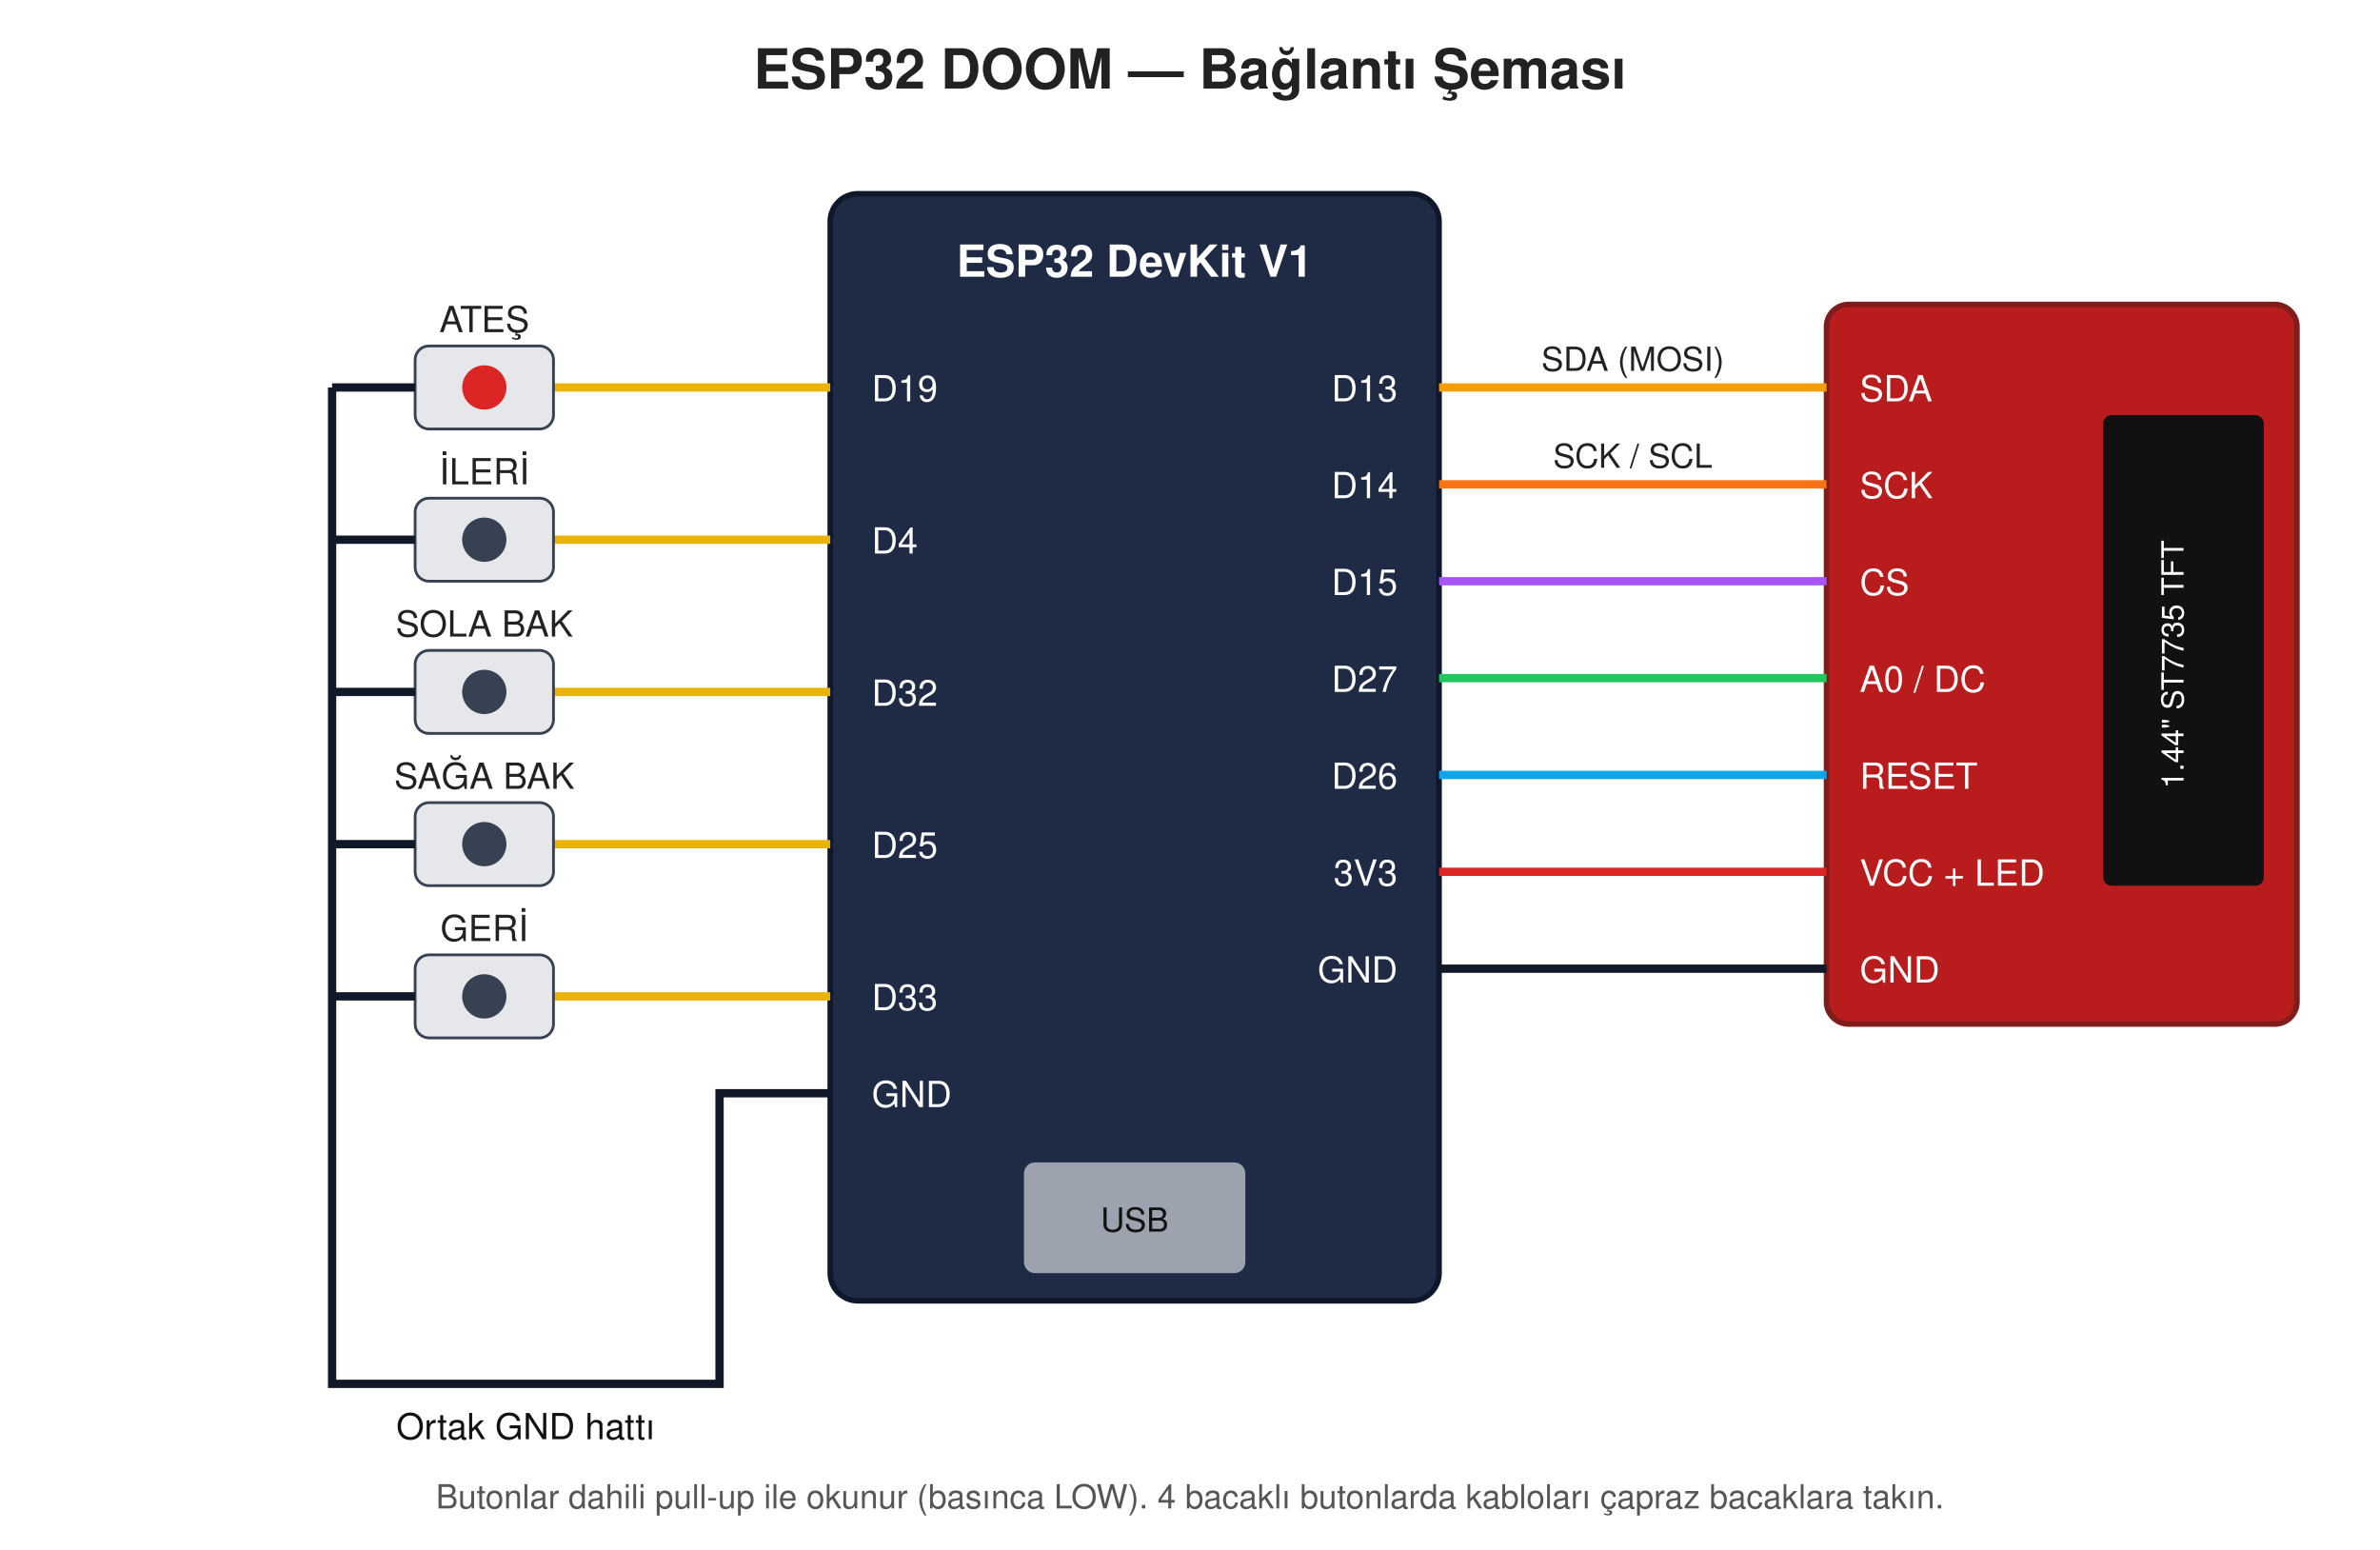
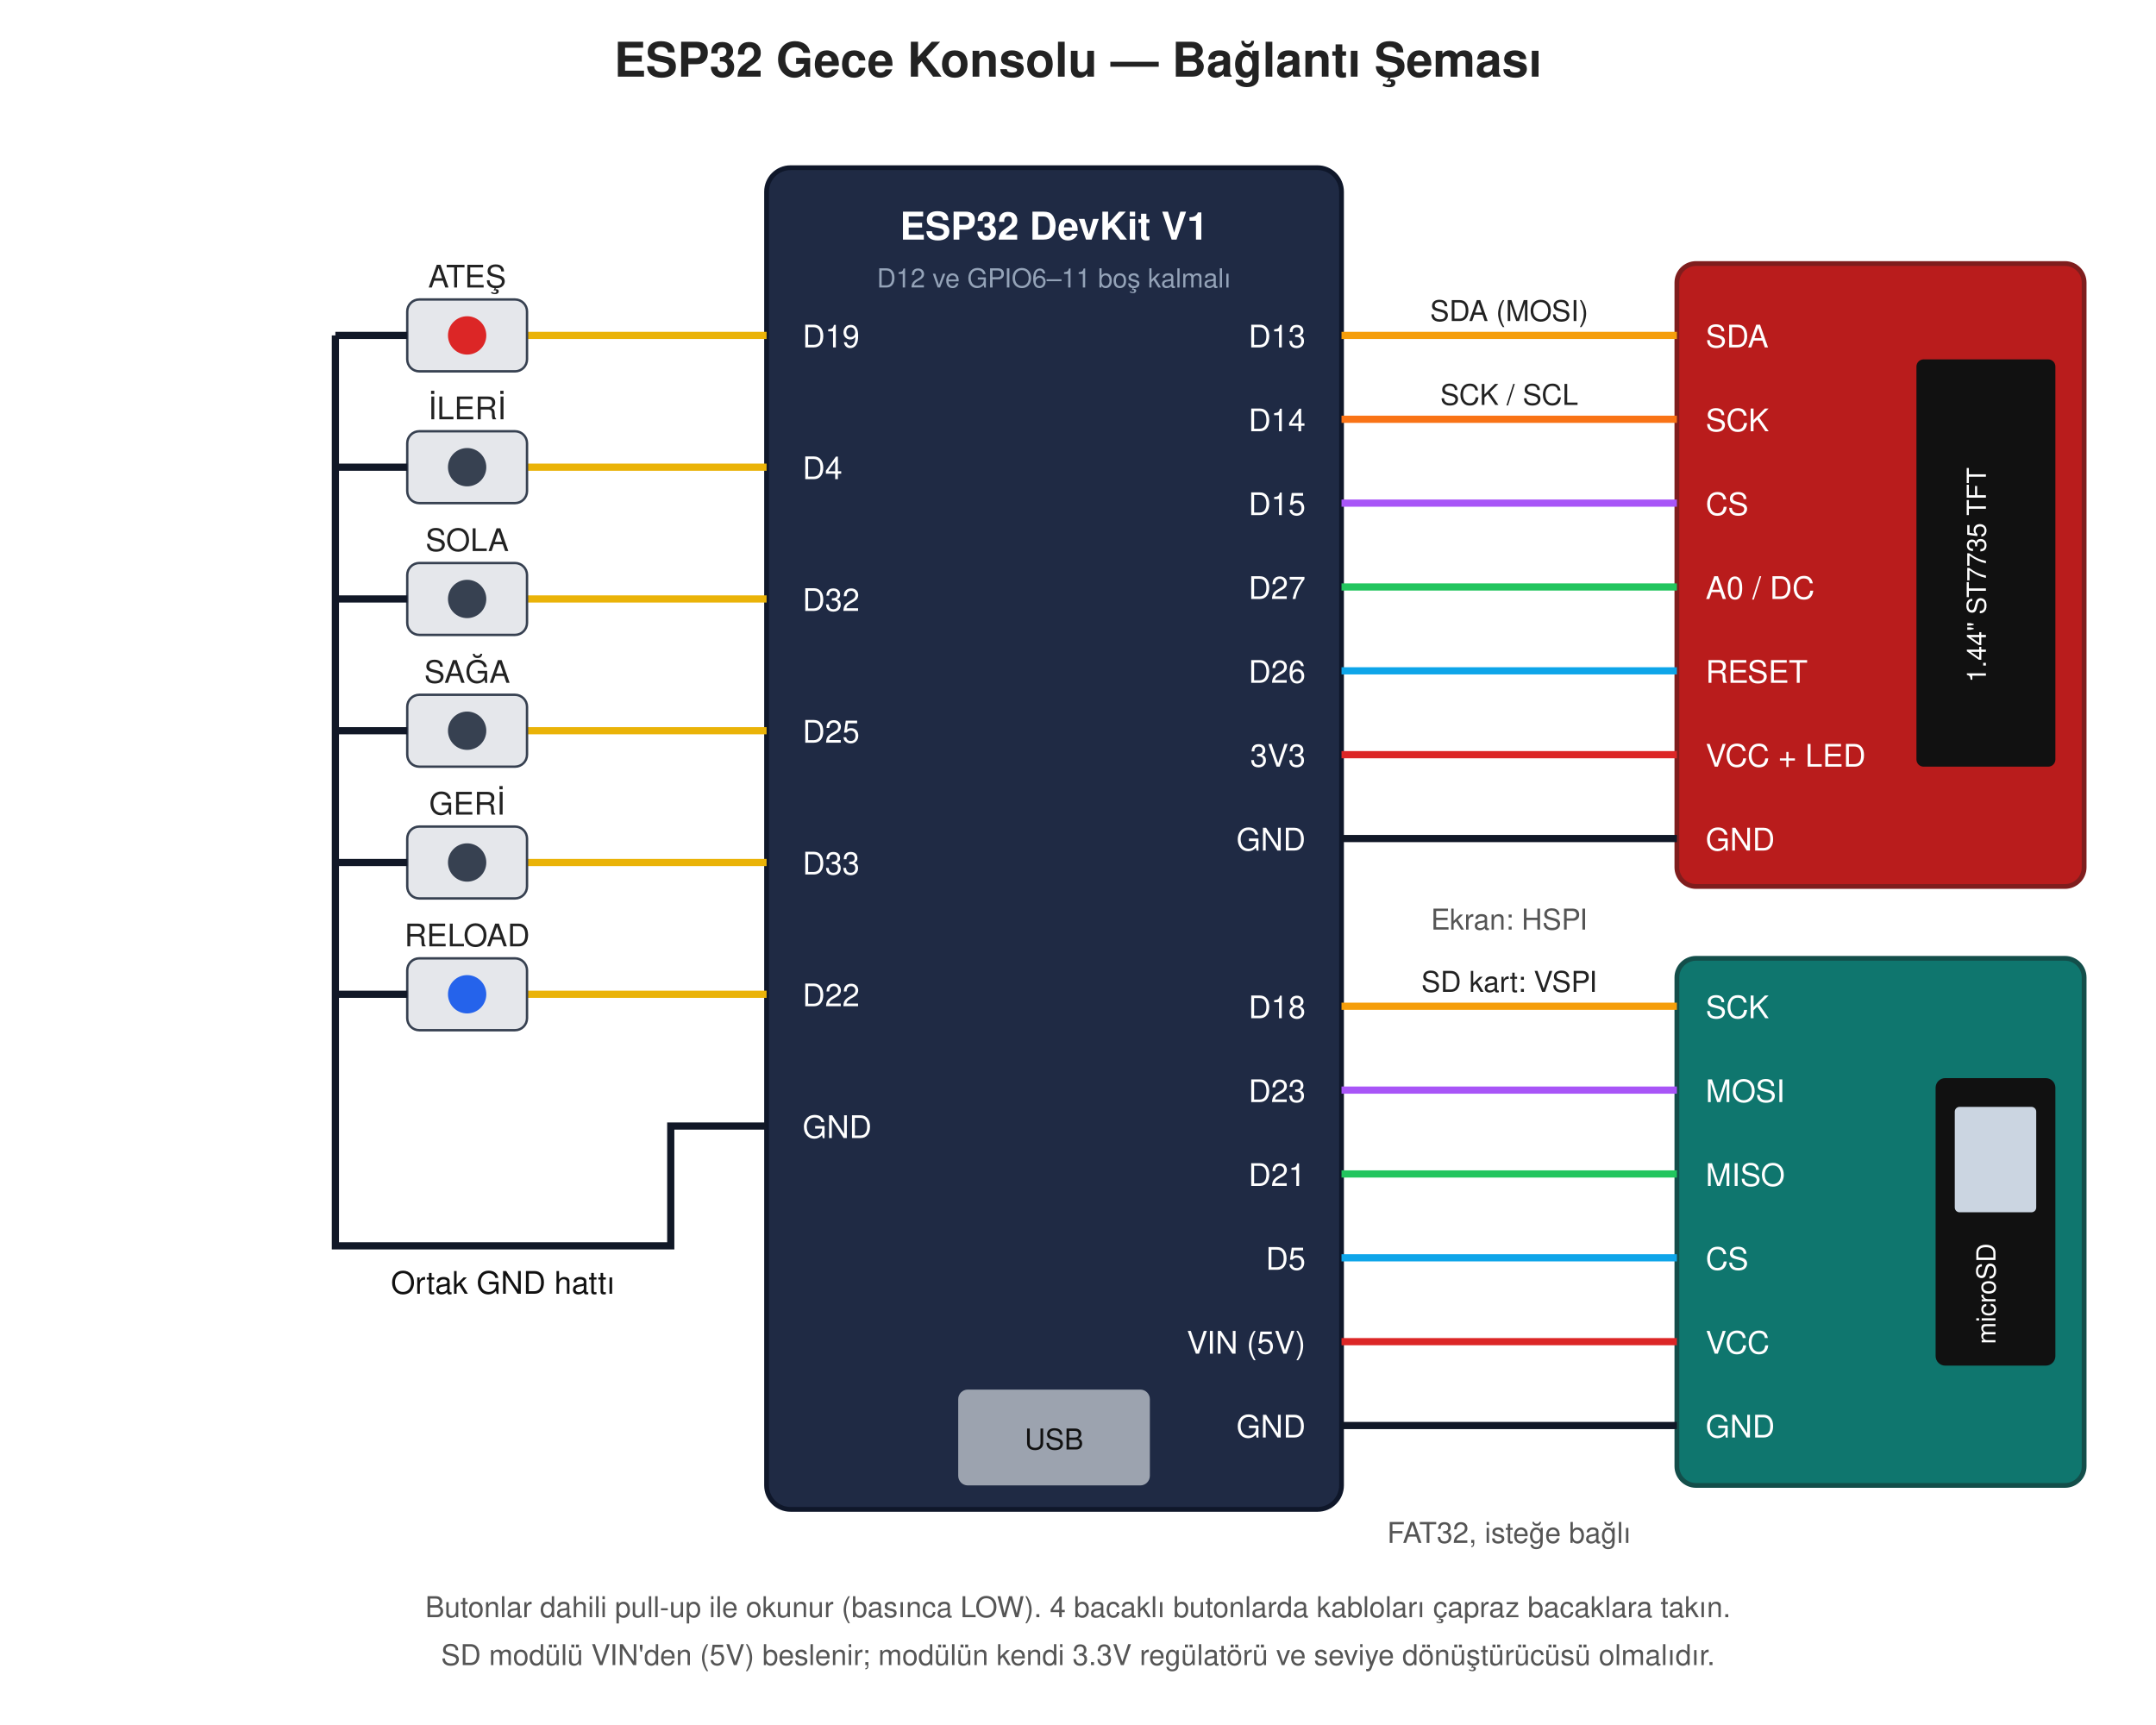
- <svg xmlns="http://www.w3.org/2000/svg" viewBox="0 0 860 560" font-family="Helvetica, Arial, sans-serif" font-size="14">
-   <rect width="860" height="560" fill="#ffffff" />
-   <text x="430" y="32" text-anchor="middle" font-size="20" font-weight="bold" fill="#222">ESP32 DOOM — Bağlantı Şeması</text>
-   <rect x="300" y="70" width="220" height="400" rx="10" fill="#1f2a44" stroke="#0f172a" stroke-width="2" />
-   <text x="410" y="100" text-anchor="middle" fill="#fff" font-size="16" font-weight="bold">ESP32 DevKit V1</text>
-   <rect x="370" y="420" width="80" height="40" rx="4" fill="#9ca3af" />
-   <text x="410" y="445" text-anchor="middle" fill="#111" font-size="12">USB</text>
+ <svg xmlns="http://www.w3.org/2000/svg" viewBox="0 0 900 720" font-family="Helvetica, Arial, sans-serif" font-size="14">
+   <rect width="900" height="720" fill="#ffffff" />
+   <text x="450" y="32" text-anchor="middle" font-size="20" font-weight="bold" fill="#222">ESP32 Gece Konsolu — Bağlantı Şeması</text>
+   <rect x="320" y="70" width="240" height="560" rx="10" fill="#1f2a44" stroke="#0f172a" stroke-width="2" />
+   <text x="440" y="100" text-anchor="middle" fill="#fff" font-size="16" font-weight="bold">ESP32 DevKit V1</text>
+   <text x="440" y="120" text-anchor="middle" fill="#94a3b8" font-size="11">D12 ve GPIO6–11 boş kalmalı</text>
+   <rect x="400" y="580" width="80" height="40" rx="4" fill="#9ca3af" />
+   <text x="440" y="605" text-anchor="middle" fill="#111" font-size="12">USB</text>
  <g fill="#fff" font-size="13">
-     <text x="505" y="145" text-anchor="end">D13</text>
-     <text x="505" y="180" text-anchor="end">D14</text>
-     <text x="505" y="215" text-anchor="end">D15</text>
-     <text x="505" y="250" text-anchor="end">D27</text>
-     <text x="505" y="285" text-anchor="end">D26</text>
-     <text x="505" y="320" text-anchor="end">3V3</text>
-     <text x="505" y="355" text-anchor="end">GND</text>
+     <text x="545" y="145" text-anchor="end">D13</text>
+     <text x="545" y="180" text-anchor="end">D14</text>
+     <text x="545" y="215" text-anchor="end">D15</text>
+     <text x="545" y="250" text-anchor="end">D27</text>
+     <text x="545" y="285" text-anchor="end">D26</text>
+     <text x="545" y="320" text-anchor="end">3V3</text>
+     <text x="545" y="355" text-anchor="end">GND</text>
+     <text x="545" y="425" text-anchor="end">D18</text>
+     <text x="545" y="460" text-anchor="end">D23</text>
+     <text x="545" y="495" text-anchor="end">D21</text>
+     <text x="545" y="530" text-anchor="end">D5</text>
+     <text x="545" y="565" text-anchor="end">VIN (5V)</text>
+     <text x="545" y="600" text-anchor="end">GND</text>
  </g>
  <g fill="#fff" font-size="13">
-     <text x="315" y="145">D19</text>
-     <text x="315" y="200">D4</text>
-     <text x="315" y="255">D32</text>
-     <text x="315" y="310">D25</text>
-     <text x="315" y="365">D33</text>
-     <text x="315" y="400">GND</text>
+     <text x="335" y="145">D19</text>
+     <text x="335" y="200">D4</text>
+     <text x="335" y="255">D32</text>
+     <text x="335" y="310">D25</text>
+     <text x="335" y="365">D33</text>
+     <text x="335" y="420">D22</text>
+     <text x="335" y="475">GND</text>
  </g>
-   <rect x="660" y="110" width="170" height="260" rx="8" fill="#b91c1c" stroke="#7f1d1d" stroke-width="2" />
-   <rect x="760" y="150" width="58" height="170" rx="3" fill="#111" />
-   <text x="789" y="240" text-anchor="middle" fill="#fff" font-size="11" transform="rotate(-90 789 240)">1.44" ST7735 TFT</text>
+   <rect x="700" y="110" width="170" height="260" rx="8" fill="#b91c1c" stroke="#7f1d1d" stroke-width="2" />
+   <rect x="800" y="150" width="58" height="170" rx="3" fill="#111" />
+   <text x="829" y="240" text-anchor="middle" fill="#fff" font-size="11" transform="rotate(-90 829 240)">1.44" ST7735 TFT</text>
  <g fill="#fff" font-size="13">
-     
-   </g>
-   <g fill="#fff" font-size="13">
-     <text x="672" y="215">CS</text>
-     <text x="672" y="250">A0 / DC</text>
-     <text x="672" y="285">RESET</text>
-     <text x="672" y="320">VCC + LED</text>
-     <text x="672" y="355">GND</text>
+     <text x="712" y="145">SDA</text>
+     <text x="712" y="180">SCK</text>
+     <text x="712" y="215">CS</text>
+     <text x="712" y="250">A0 / DC</text>
+     <text x="712" y="285">RESET</text>
+     <text x="712" y="320">VCC + LED</text>
+     <text x="712" y="355">GND</text>
  </g>
  <g stroke-width="3" fill="none">
-     <path d="M520 140 H660" stroke="#f59e0b" />
-     <path d="M520 175 H660" stroke="#f97316" />
-     <path d="M520 210 H660" stroke="#a855f7" />
-     <path d="M520 245 H660" stroke="#22c55e" />
-     <path d="M520 280 H660" stroke="#0ea5e9" />
-     <path d="M520 315 H660" stroke="#dc2626" />
-     <path d="M520 350 H660" stroke="#111827" />
+     <path d="M560 140 H700" stroke="#f59e0b" />
+     <path d="M560 175 H700" stroke="#f97316" />
+     <path d="M560 210 H700" stroke="#a855f7" />
+     <path d="M560 245 H700" stroke="#22c55e" />
+     <path d="M560 280 H700" stroke="#0ea5e9" />
+     <path d="M560 315 H700" stroke="#dc2626" />
+     <path d="M560 350 H700" stroke="#111827" />
  </g>
  <g fill="#222" font-size="12">
-     <text x="590" y="134" text-anchor="middle">SDA (MOSI)</text>
-     <text x="590" y="169" text-anchor="middle">SCK / SCL</text>
+     <text x="630" y="134" text-anchor="middle">SDA (MOSI)</text>
+     <text x="630" y="169" text-anchor="middle">SCK / SCL</text>
+     <text x="630" y="388" text-anchor="middle" fill="#555">Ekran: HSPI</text>
  </g>
-   <text x="672" y="145" fill="#fff" font-size="13">SDA</text>
-   <text x="672" y="180" fill="#fff" font-size="13">SCK</text>
+   <rect x="700" y="400" width="170" height="220" rx="8" fill="#0f766e" stroke="#134e4a" stroke-width="2" />
+   <rect x="808" y="450" width="50" height="120" rx="4" fill="#111" />
+   <rect x="816" y="462" width="34" height="44" rx="2" fill="#cbd5e1" />
+   <text x="833" y="540" text-anchor="middle" fill="#fff" font-size="11" transform="rotate(-90 833 540)">microSD</text>
+   <g fill="#fff" font-size="13">
+     <text x="712" y="425">SCK</text>
+     <text x="712" y="460">MOSI</text>
+     <text x="712" y="495">MISO</text>
+     <text x="712" y="530">CS</text>
+     <text x="712" y="565">VCC</text>
+     <text x="712" y="600">GND</text>
+   </g>
+   <g stroke-width="3" fill="none">
+     <path d="M560 420 H700" stroke="#f59e0b" />
+     <path d="M560 455 H700" stroke="#a855f7" />
+     <path d="M560 490 H700" stroke="#22c55e" />
+     <path d="M560 525 H700" stroke="#0ea5e9" />
+     <path d="M560 560 H700" stroke="#dc2626" />
+     <path d="M560 595 H700" stroke="#111827" />
+   </g>
+   <g fill="#222" font-size="12">
+     <text x="630" y="414" text-anchor="middle">SD kart: VSPI</text>
+     <text x="630" y="644" text-anchor="middle" fill="#555">FAT32, isteğe bağlı</text>
+   </g>
  <g font-size="13" fill="#222">
    <g>
-       <path d="M300 140 H200" stroke="#eab308" stroke-width="3" />
-       <rect x="150" y="125" width="50" height="30" rx="5" fill="#e5e7eb" stroke="#374151" />
-       <circle cx="175" cy="140" r="8" fill="#dc2626" />
-       <text x="175" y="120" text-anchor="middle">ATEŞ</text>
+       <path d="M320 140 H220" stroke="#eab308" stroke-width="3" />
+       <rect x="170" y="125" width="50" height="30" rx="5" fill="#e5e7eb" stroke="#374151" />
+       <circle cx="195" cy="140" r="8" fill="#dc2626" />
+       <text x="195" y="120" text-anchor="middle">ATEŞ</text>
    </g>
    <g>
-       <path d="M300 195 H200" stroke="#eab308" stroke-width="3" />
-       <rect x="150" y="180" width="50" height="30" rx="5" fill="#e5e7eb" stroke="#374151" />
-       <circle cx="175" cy="195" r="8" fill="#374151" />
-       <text x="175" y="175" text-anchor="middle">İLERİ</text>
+       <path d="M320 195 H220" stroke="#eab308" stroke-width="3" />
+       <rect x="170" y="180" width="50" height="30" rx="5" fill="#e5e7eb" stroke="#374151" />
+       <circle cx="195" cy="195" r="8" fill="#374151" />
+       <text x="195" y="175" text-anchor="middle">İLERİ</text>
    </g>
    <g>
-       <path d="M300 250 H200" stroke="#eab308" stroke-width="3" />
-       <rect x="150" y="235" width="50" height="30" rx="5" fill="#e5e7eb" stroke="#374151" />
-       <circle cx="175" cy="250" r="8" fill="#374151" />
-       <text x="175" y="230" text-anchor="middle">SOLA BAK</text>
+       <path d="M320 250 H220" stroke="#eab308" stroke-width="3" />
+       <rect x="170" y="235" width="50" height="30" rx="5" fill="#e5e7eb" stroke="#374151" />
+       <circle cx="195" cy="250" r="8" fill="#374151" />
+       <text x="195" y="230" text-anchor="middle">SOLA</text>
    </g>
    <g>
-       <path d="M300 305 H200" stroke="#eab308" stroke-width="3" />
-       <rect x="150" y="290" width="50" height="30" rx="5" fill="#e5e7eb" stroke="#374151" />
-       <circle cx="175" cy="305" r="8" fill="#374151" />
-       <text x="175" y="285" text-anchor="middle">SAĞA BAK</text>
+       <path d="M320 305 H220" stroke="#eab308" stroke-width="3" />
+       <rect x="170" y="290" width="50" height="30" rx="5" fill="#e5e7eb" stroke="#374151" />
+       <circle cx="195" cy="305" r="8" fill="#374151" />
+       <text x="195" y="285" text-anchor="middle">SAĞA</text>
    </g>
    <g>
-       <path d="M300 360 H200" stroke="#eab308" stroke-width="3" />
-       <rect x="150" y="345" width="50" height="30" rx="5" fill="#e5e7eb" stroke="#374151" />
-       <circle cx="175" cy="360" r="8" fill="#374151" />
-       <text x="175" y="340" text-anchor="middle">GERİ</text>
+       <path d="M320 360 H220" stroke="#eab308" stroke-width="3" />
+       <rect x="170" y="345" width="50" height="30" rx="5" fill="#e5e7eb" stroke="#374151" />
+       <circle cx="195" cy="360" r="8" fill="#374151" />
+       <text x="195" y="340" text-anchor="middle">GERİ</text>
+     </g>
+     <g>
+       <path d="M320 415 H220" stroke="#eab308" stroke-width="3" />
+       <rect x="170" y="400" width="50" height="30" rx="5" fill="#e5e7eb" stroke="#374151" />
+       <circle cx="195" cy="415" r="8" fill="#2563eb" />
+       <text x="195" y="395" text-anchor="middle">RELOAD</text>
    </g>
  </g>
  <g stroke="#111827" stroke-width="3" fill="none">
-     <path d="M150 140 H120 M150 195 H120 M150 250 H120 M150 305 H120 M150 360 H120" />
-     <path d="M120 140 V500 H260 V395 H300" />
+     <path d="M170 140 H140 M170 195 H140 M170 250 H140 M170 305 H140 M170 360 H140 M170 415 H140" />
+     <path d="M140 140 V520 H280 V470 H320" />
  </g>
-   <text x="190" y="520" text-anchor="middle" fill="#111" font-size="13">Ortak GND hattı</text>
-   <text x="430" y="545" text-anchor="middle" fill="#555" font-size="12">Butonlar dahili pull-up ile okunur (basınca LOW). 4 bacaklı butonlarda kabloları çapraz bacaklara takın.</text>
+   <text x="210" y="540" text-anchor="middle" fill="#111" font-size="13">Ortak GND hattı</text>
+   <text x="450" y="675" text-anchor="middle" fill="#555" font-size="12">Butonlar dahili pull-up ile okunur (basınca LOW). 4 bacaklı butonlarda kabloları çapraz bacaklara takın.</text>
+   <text x="450" y="695" text-anchor="middle" fill="#555" font-size="12">SD modülü VIN'den (5V) beslenir; modülün kendi 3.3V regülatörü ve seviye dönüştürücüsü olmalıdır.</text>
</svg>
